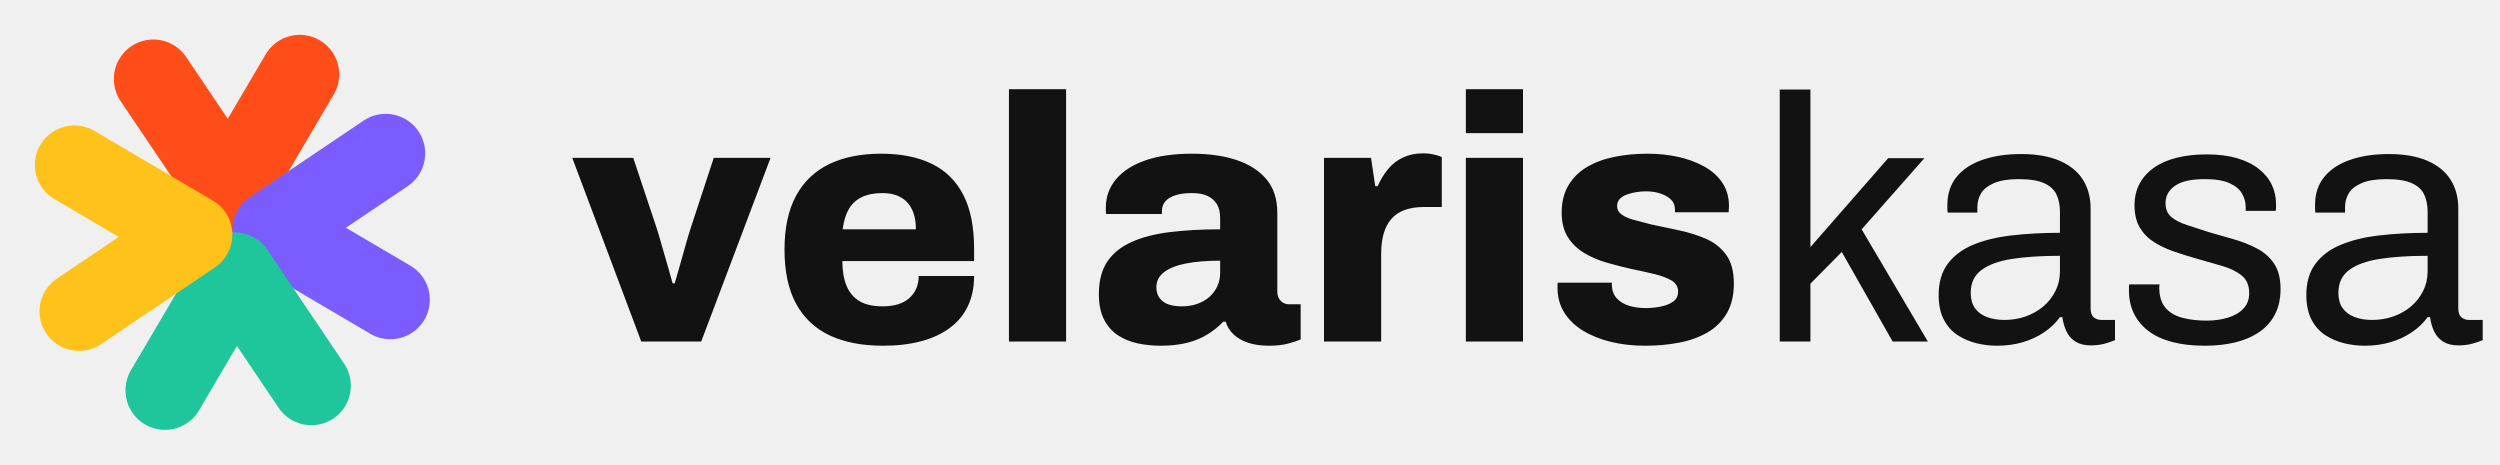
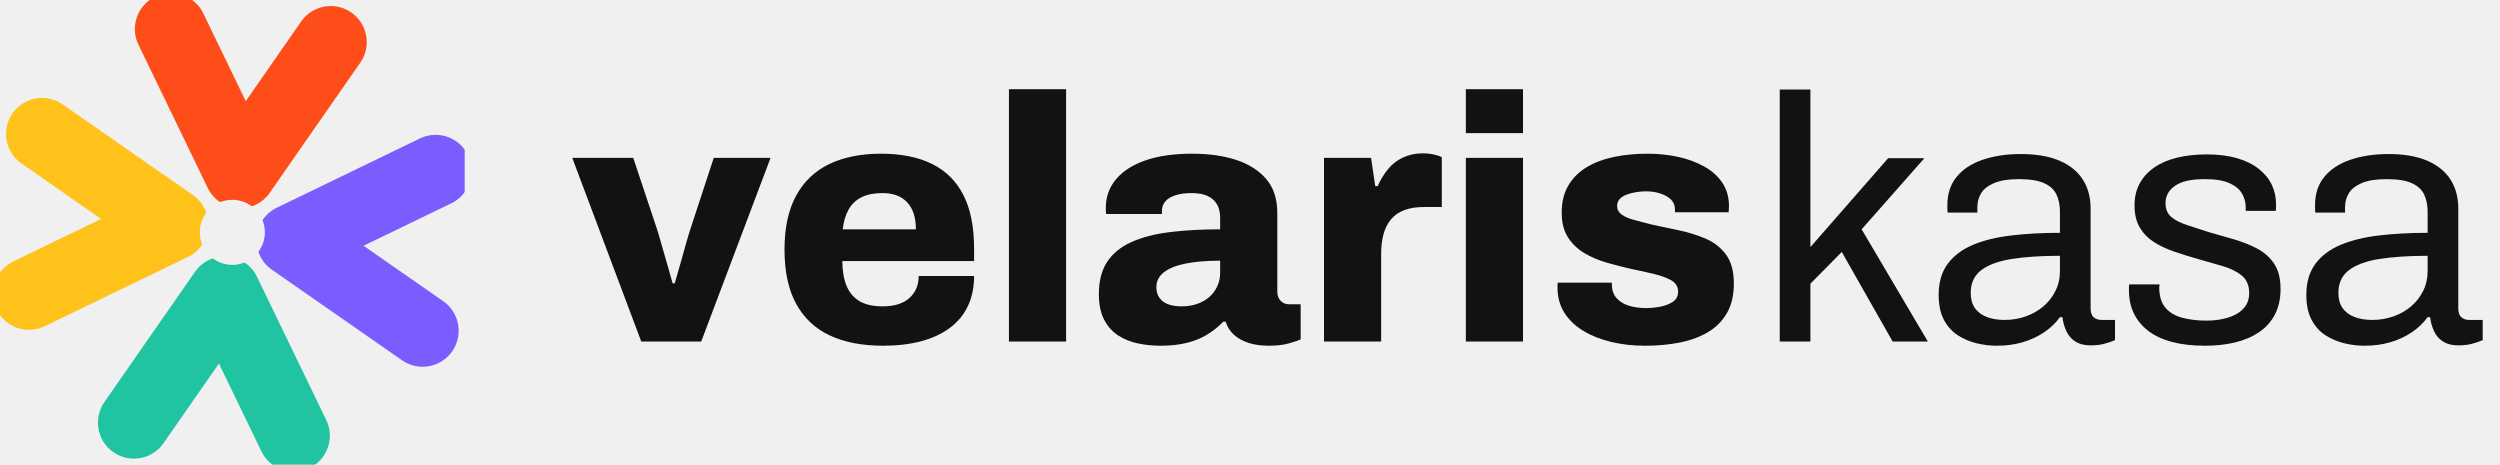
<svg xmlns="http://www.w3.org/2000/svg" viewBox="0 0 1076 200" width="1076" height="200" role="img" aria-label="VelarisKasa">
  <g transform="translate(100 100)">
-     <g fill="none" stroke-width="34" stroke-linecap="round" stroke-linejoin="round">
-       <path d="M-34 -66 L-1 -17 L29 -68" stroke="#FF4D1A" />
-       <path d="M-34 -66 L-1 -17 L29 -68" stroke="#7B5CFF" transform="rotate(90)" />
-       <path d="M-34 -66 L-1 -17 L29 -68" stroke="#1FC59B" transform="rotate(180)" />
-       <path d="M-34 -66 L-1 -17 L29 -68" stroke="#FFC21A" transform="rotate(270)" />
+     <mask id="vk-hole-5" maskUnits="userSpaceOnUse" x="-100" y="-100" width="200" height="200">
+       <rect x="-100" y="-100" width="200" height="200" fill="#fff" />
+       <circle r="14" fill="#000" />
+     </mask>
+     <g mask="url(#vk-hole-5)" fill="none" stroke-width="31" stroke-linecap="round" stroke-linejoin="round">
+       <path d="M-31 -86 L2 -26 L38 -84" stroke="#FF4D1A" transform="rotate(3)" />
+       <path d="M-31 -86 L2 -26 L38 -84" stroke="#7B5CFF" transform="rotate(93)" />
+       <path d="M-31 -86 L2 -26 L38 -84" stroke="#20C4A0" transform="rotate(183)" />
+       <path d="M-31 -86 L2 -26 L38 -84" stroke="#FFC21A" transform="rotate(273)" />
    </g>
  </g>
  <path d="M301.80 147L276 147L246.30 67.95L272.55 67.95L282.60 98.10Q283.35 100.35 284.55 104.63Q285.75 108.90 287.10 113.47Q288.45 118.05 289.50 121.95L289.50 121.95L290.40 121.95Q291.45 118.35 292.73 113.85Q294 109.35 295.20 105.08Q296.40 100.80 297.30 98.10L297.30 98.10L307.20 67.95L331.65 67.95L301.80 147ZM380.10 148.80L380.10 148.80Q366.60 148.80 357.15 144.38Q347.70 139.95 342.68 130.80Q337.65 121.65 337.65 107.40L337.65 107.40Q337.65 93.45 342.60 84.30Q347.55 75.15 356.85 70.65Q366.15 66.15 379.20 66.15L379.20 66.15Q392.10 66.15 401.03 70.50Q409.95 74.85 414.60 83.85Q419.25 92.85 419.25 107.10L419.25 107.10L419.25 112.35L362.55 112.35Q362.55 118.65 364.35 123Q366.15 127.35 369.90 129.60Q373.65 131.85 379.95 131.85L379.95 131.85Q383.70 131.85 386.55 130.95Q389.40 130.05 391.35 128.32Q393.30 126.60 394.35 124.20Q395.40 121.80 395.40 118.80L395.40 118.80L419.25 118.80Q419.25 126 416.63 131.63Q414 137.25 408.90 141.07Q403.80 144.90 396.53 146.85Q389.25 148.80 380.10 148.80ZM362.70 98.70L362.70 98.70L394.20 98.70Q394.20 94.80 393.23 91.88Q392.25 88.95 390.38 87Q388.50 85.05 385.88 84.08Q383.25 83.10 379.80 83.10L379.80 83.10Q374.40 83.10 370.80 84.90Q367.20 86.70 365.25 90.15Q363.30 93.60 362.70 98.70ZM458.85 147L434.25 147L434.25 38.40L458.85 38.40L458.85 147ZM499.50 148.80L499.50 148.80Q494.55 148.80 489.83 147.82Q485.10 146.85 481.28 144.38Q477.45 141.90 475.20 137.55Q472.95 133.20 472.95 126.60L472.95 126.60Q472.95 118.05 476.55 112.65Q480.15 107.25 486.98 104.18Q493.80 101.10 503.48 99.90Q513.15 98.70 525.15 98.70L525.15 98.70L525.15 93.75Q525.15 90.30 523.80 87.97Q522.45 85.65 519.83 84.38Q517.20 83.10 512.85 83.10L512.85 83.10Q508.95 83.10 506.03 84Q503.10 84.90 501.60 86.63Q500.10 88.35 500.10 90.75L500.10 90.75L500.10 92.10L476.10 92.10Q475.95 91.35 475.95 90.75L475.95 90.75L475.95 89.40Q475.95 82.35 480.38 77.10Q484.80 71.85 493.05 69Q501.30 66.15 513 66.15L513 66.15Q523.95 66.15 532.13 68.85Q540.30 71.55 545.03 77.10Q549.75 82.65 549.75 91.65L549.75 91.65L549.75 125.40Q549.75 127.95 551.18 129.45Q552.60 130.95 554.70 130.95L554.70 130.95L559.80 130.95L559.80 146.10Q558.15 146.85 554.63 147.82Q551.10 148.80 546.15 148.80L546.15 148.80Q541.05 148.80 537.23 147.53Q533.40 146.25 530.93 143.93Q528.45 141.60 527.55 138.45L527.55 138.45L526.50 138.45Q523.65 141.45 519.83 143.85Q516 146.25 510.98 147.53Q505.95 148.80 499.50 148.80ZM508.65 131.85L508.65 131.85Q512.25 131.85 515.25 130.80Q518.25 129.75 520.43 127.88Q522.60 126 523.88 123.30Q525.15 120.60 525.15 117.45L525.15 117.45L525.15 112.20Q516.60 112.20 510.45 113.40Q504.30 114.60 501.00 117.15Q497.70 119.70 497.70 123.60L497.70 123.60Q497.70 126.45 499.13 128.32Q500.55 130.20 502.95 131.03Q505.35 131.85 508.65 131.85ZM594.45 147L569.85 147L569.85 67.95L590.10 67.95L591.90 80.10L592.95 80.10Q594.75 76.05 597.38 72.83Q600.00 69.60 603.83 67.80Q607.65 66 612.30 66L612.30 66Q615.00 66 617.25 66.53Q619.50 67.05 620.55 67.65L620.55 67.65L620.55 89.10L612.75 89.10Q608.10 89.10 604.58 90.38Q601.05 91.65 598.80 94.28Q596.55 96.90 595.50 100.65Q594.45 104.40 594.45 109.35L594.45 109.35L594.45 147ZM655.50 57.30L630.90 57.30L630.90 38.40L655.50 38.40L655.50 57.30ZM655.50 147L630.90 147L630.90 67.95L655.50 67.95L655.50 147ZM708.00 148.80L708.00 148.80Q700.20 148.80 693.38 147.15Q686.55 145.50 681.38 142.35Q676.20 139.20 673.28 134.55Q670.35 129.90 670.35 123.75L670.35 123.75L670.35 122.55Q670.35 122.10 670.50 121.65L670.50 121.65L693.75 121.65L693.75 123Q693.90 126.30 695.93 128.47Q697.95 130.65 701.25 131.63Q704.55 132.60 708.45 132.60L708.45 132.60Q711.30 132.60 714.53 132Q717.75 131.40 720.00 129.90Q722.25 128.40 722.25 125.55L722.25 125.55Q722.25 122.40 719.48 120.75Q716.70 119.10 712.13 117.97Q707.55 116.85 702.30 115.80L702.30 115.80Q697.05 114.60 691.73 113.10Q686.40 111.60 681.98 108.97Q677.55 106.35 674.85 102.15Q672.15 97.95 672.15 91.50L672.15 91.50Q672.15 84.60 675.08 79.73Q678.00 74.85 683.10 71.85Q688.20 68.85 694.88 67.50Q701.55 66.15 709.05 66.15L709.05 66.15Q715.95 66.15 722.18 67.50Q728.40 68.85 733.43 71.63Q738.45 74.40 741.30 78.67Q744.15 82.95 744.15 88.65L744.15 88.65Q744.15 89.40 744.08 90.22Q744.00 91.05 744.00 91.35L744.00 91.35L720.90 91.35L720.90 90.15Q720.90 87.60 719.25 85.95Q717.60 84.30 714.75 83.33Q711.90 82.35 708.45 82.35L708.45 82.35Q706.20 82.35 704.03 82.73Q701.85 83.10 700.05 83.78Q698.25 84.45 697.13 85.65Q696.00 86.85 696.00 88.65L696.00 88.65Q696.00 90.90 697.95 92.33Q699.90 93.75 703.28 94.65Q706.65 95.55 710.70 96.60L710.70 96.60Q716.25 97.80 722.40 99.08Q728.55 100.35 734.03 102.68Q739.50 105 742.88 109.58Q746.25 114.15 746.25 122.10L746.25 122.10Q746.25 129.60 743.25 134.78Q740.25 139.95 735.00 143.03Q729.75 146.10 722.85 147.45Q715.95 148.80 708.00 148.80Z" fill="#121212" />
  <path d="M779.20 147L766 147L766 38.55L779.20 38.55L779.20 106.35L812.65 68.10L828.25 68.10L801.25 98.70L829.75 147L814.60 147L792.70 108.45L779.20 122.10L779.20 147ZM859.45 148.80L859.45 148.80Q855.10 148.80 850.75 147.75Q846.40 146.70 842.65 144.30Q838.90 141.90 836.65 137.63Q834.40 133.35 834.40 126.90L834.40 126.90Q834.40 118.80 838.30 113.55Q842.20 108.30 849.17 105.38Q856.15 102.45 865.75 101.33Q875.35 100.20 886.60 100.20L886.60 100.20L886.60 91.20Q886.60 86.85 885.10 83.70Q883.60 80.55 879.77 78.83Q875.95 77.10 868.90 77.10L868.90 77.10Q862.15 77.10 858.17 78.83Q854.20 80.55 852.63 83.25Q851.05 85.95 851.05 89.25L851.05 89.25L851.05 91.50L838.30 91.50Q838.15 90.75 838.15 90L838.15 90L838.15 88.20Q838.15 81 842.13 76.13Q846.10 71.25 853.30 68.78Q860.50 66.30 869.80 66.30L869.80 66.30Q879.70 66.30 886.38 69.15Q893.05 72 896.42 77.25Q899.80 82.50 899.80 89.85L899.80 89.85L899.80 132.60Q899.80 135.45 901.15 136.57Q902.50 137.70 904.45 137.70L904.45 137.70L910.30 137.70L910.30 146.40Q908.20 147.30 905.65 147.97Q903.10 148.65 899.80 148.65L899.80 148.65Q895.90 148.65 893.35 147.07Q890.80 145.50 889.45 142.72Q888.10 139.95 887.65 136.50L887.65 136.50L886.60 136.50Q883.90 140.25 879.77 143.03Q875.65 145.80 870.55 147.30Q865.45 148.80 859.45 148.80ZM862.75 137.70L862.75 137.70Q867.55 137.70 871.82 136.20Q876.10 134.70 879.40 131.93Q882.70 129.15 884.65 125.25Q886.60 121.35 886.60 116.70L886.60 116.70L886.60 110.10Q874.45 110.10 865.90 111.45Q857.35 112.80 852.77 116.25Q848.20 119.70 848.20 126L848.20 126Q848.20 130.05 850 132.60Q851.80 135.15 855.10 136.43Q858.40 137.70 862.75 137.70ZM949 148.80L949 148.80Q940.90 148.80 934.75 147.15Q928.60 145.50 924.55 142.35Q920.50 139.20 918.40 134.85Q916.30 130.50 916.30 124.95L916.30 124.95L916.30 123.45Q916.30 122.85 916.45 122.40L916.45 122.40L929.50 122.40Q929.35 123 929.35 123.45L929.35 123.45L929.35 124.35Q929.50 129.60 932.13 132.60Q934.75 135.60 939.40 136.80Q944.05 138 949.75 138L949.75 138Q954.70 138 958.90 136.72Q963.10 135.45 965.57 132.82Q968.05 130.20 968.05 126.15L968.05 126.15Q968.05 121.20 964.82 118.58Q961.60 115.95 956.35 114.45Q951.10 112.95 945.40 111.30L945.40 111.30Q940.60 109.95 935.80 108.30Q931 106.65 927.17 104.25Q923.35 101.85 921.02 98.03Q918.70 94.20 918.70 88.35L918.70 88.35Q918.70 83.10 920.88 79.05Q923.05 75 927.10 72.15Q931.15 69.30 936.92 67.88Q942.70 66.45 949.75 66.45L949.75 66.45Q957.25 66.45 962.88 68.10Q968.50 69.75 972.25 72.75Q976 75.75 977.80 79.58Q979.60 83.40 979.60 87.75L979.60 87.75L979.60 89.40Q979.60 90.30 979.45 90.75L979.45 90.75L966.55 90.75L966.55 89.10Q966.55 86.10 964.97 83.33Q963.40 80.55 959.57 78.83Q955.75 77.10 949 77.10L949 77.10Q944.65 77.10 941.50 77.78Q938.35 78.45 936.25 79.88Q934.15 81.30 933.10 83.18Q932.05 85.05 932.05 87.45L932.05 87.45Q932.05 91.35 934.60 93.45Q937.15 95.55 941.42 96.90Q945.70 98.25 950.65 99.90L950.65 99.90Q955.90 101.40 961.38 102.97Q966.85 104.55 971.42 106.95Q976 109.35 978.77 113.47Q981.55 117.60 981.55 124.35L981.55 124.35Q981.55 130.65 979.15 135.30Q976.75 139.95 972.32 142.95Q967.90 145.95 961.97 147.38Q956.05 148.80 949 148.80ZM1017.70 148.80L1017.70 148.80Q1013.35 148.80 1009 147.75Q1004.65 146.70 1000.90 144.30Q997.15 141.90 994.90 137.63Q992.65 133.35 992.65 126.90L992.65 126.90Q992.65 118.80 996.55 113.55Q1000.45 108.30 1007.42 105.38Q1014.40 102.45 1024 101.33Q1033.60 100.20 1044.85 100.20L1044.85 100.20L1044.85 91.20Q1044.85 86.85 1043.35 83.70Q1041.85 80.55 1038.02 78.83Q1034.20 77.10 1027.15 77.10L1027.15 77.10Q1020.40 77.10 1016.42 78.83Q1012.45 80.55 1010.88 83.25Q1009.30 85.95 1009.30 89.25L1009.30 89.25L1009.30 91.50L996.55 91.50Q996.40 90.75 996.40 90L996.40 90L996.40 88.20Q996.40 81 1000.38 76.13Q1004.35 71.25 1011.55 68.78Q1018.75 66.30 1028.05 66.30L1028.05 66.30Q1037.95 66.30 1044.63 69.15Q1051.30 72 1054.67 77.25Q1058.05 82.50 1058.05 89.85L1058.05 89.85L1058.05 132.60Q1058.05 135.45 1059.40 136.57Q1060.75 137.70 1062.70 137.70L1062.70 137.70L1068.55 137.70L1068.55 146.40Q1066.45 147.30 1063.90 147.97Q1061.35 148.65 1058.05 148.65L1058.05 148.65Q1054.15 148.65 1051.60 147.07Q1049.05 145.50 1047.70 142.72Q1046.35 139.95 1045.90 136.50L1045.90 136.50L1044.85 136.50Q1042.15 140.25 1038.02 143.03Q1033.90 145.80 1028.80 147.30Q1023.70 148.80 1017.70 148.80ZM1021 137.70L1021 137.70Q1025.80 137.70 1030.08 136.20Q1034.35 134.70 1037.65 131.93Q1040.95 129.15 1042.90 125.25Q1044.85 121.35 1044.85 116.70L1044.85 116.70L1044.85 110.10Q1032.70 110.10 1024.15 111.45Q1015.60 112.80 1011.02 116.25Q1006.45 119.70 1006.45 126L1006.45 126Q1006.45 130.05 1008.25 132.60Q1010.05 135.15 1013.35 136.43Q1016.65 137.70 1021 137.70Z" fill="#121212" />
</svg>
